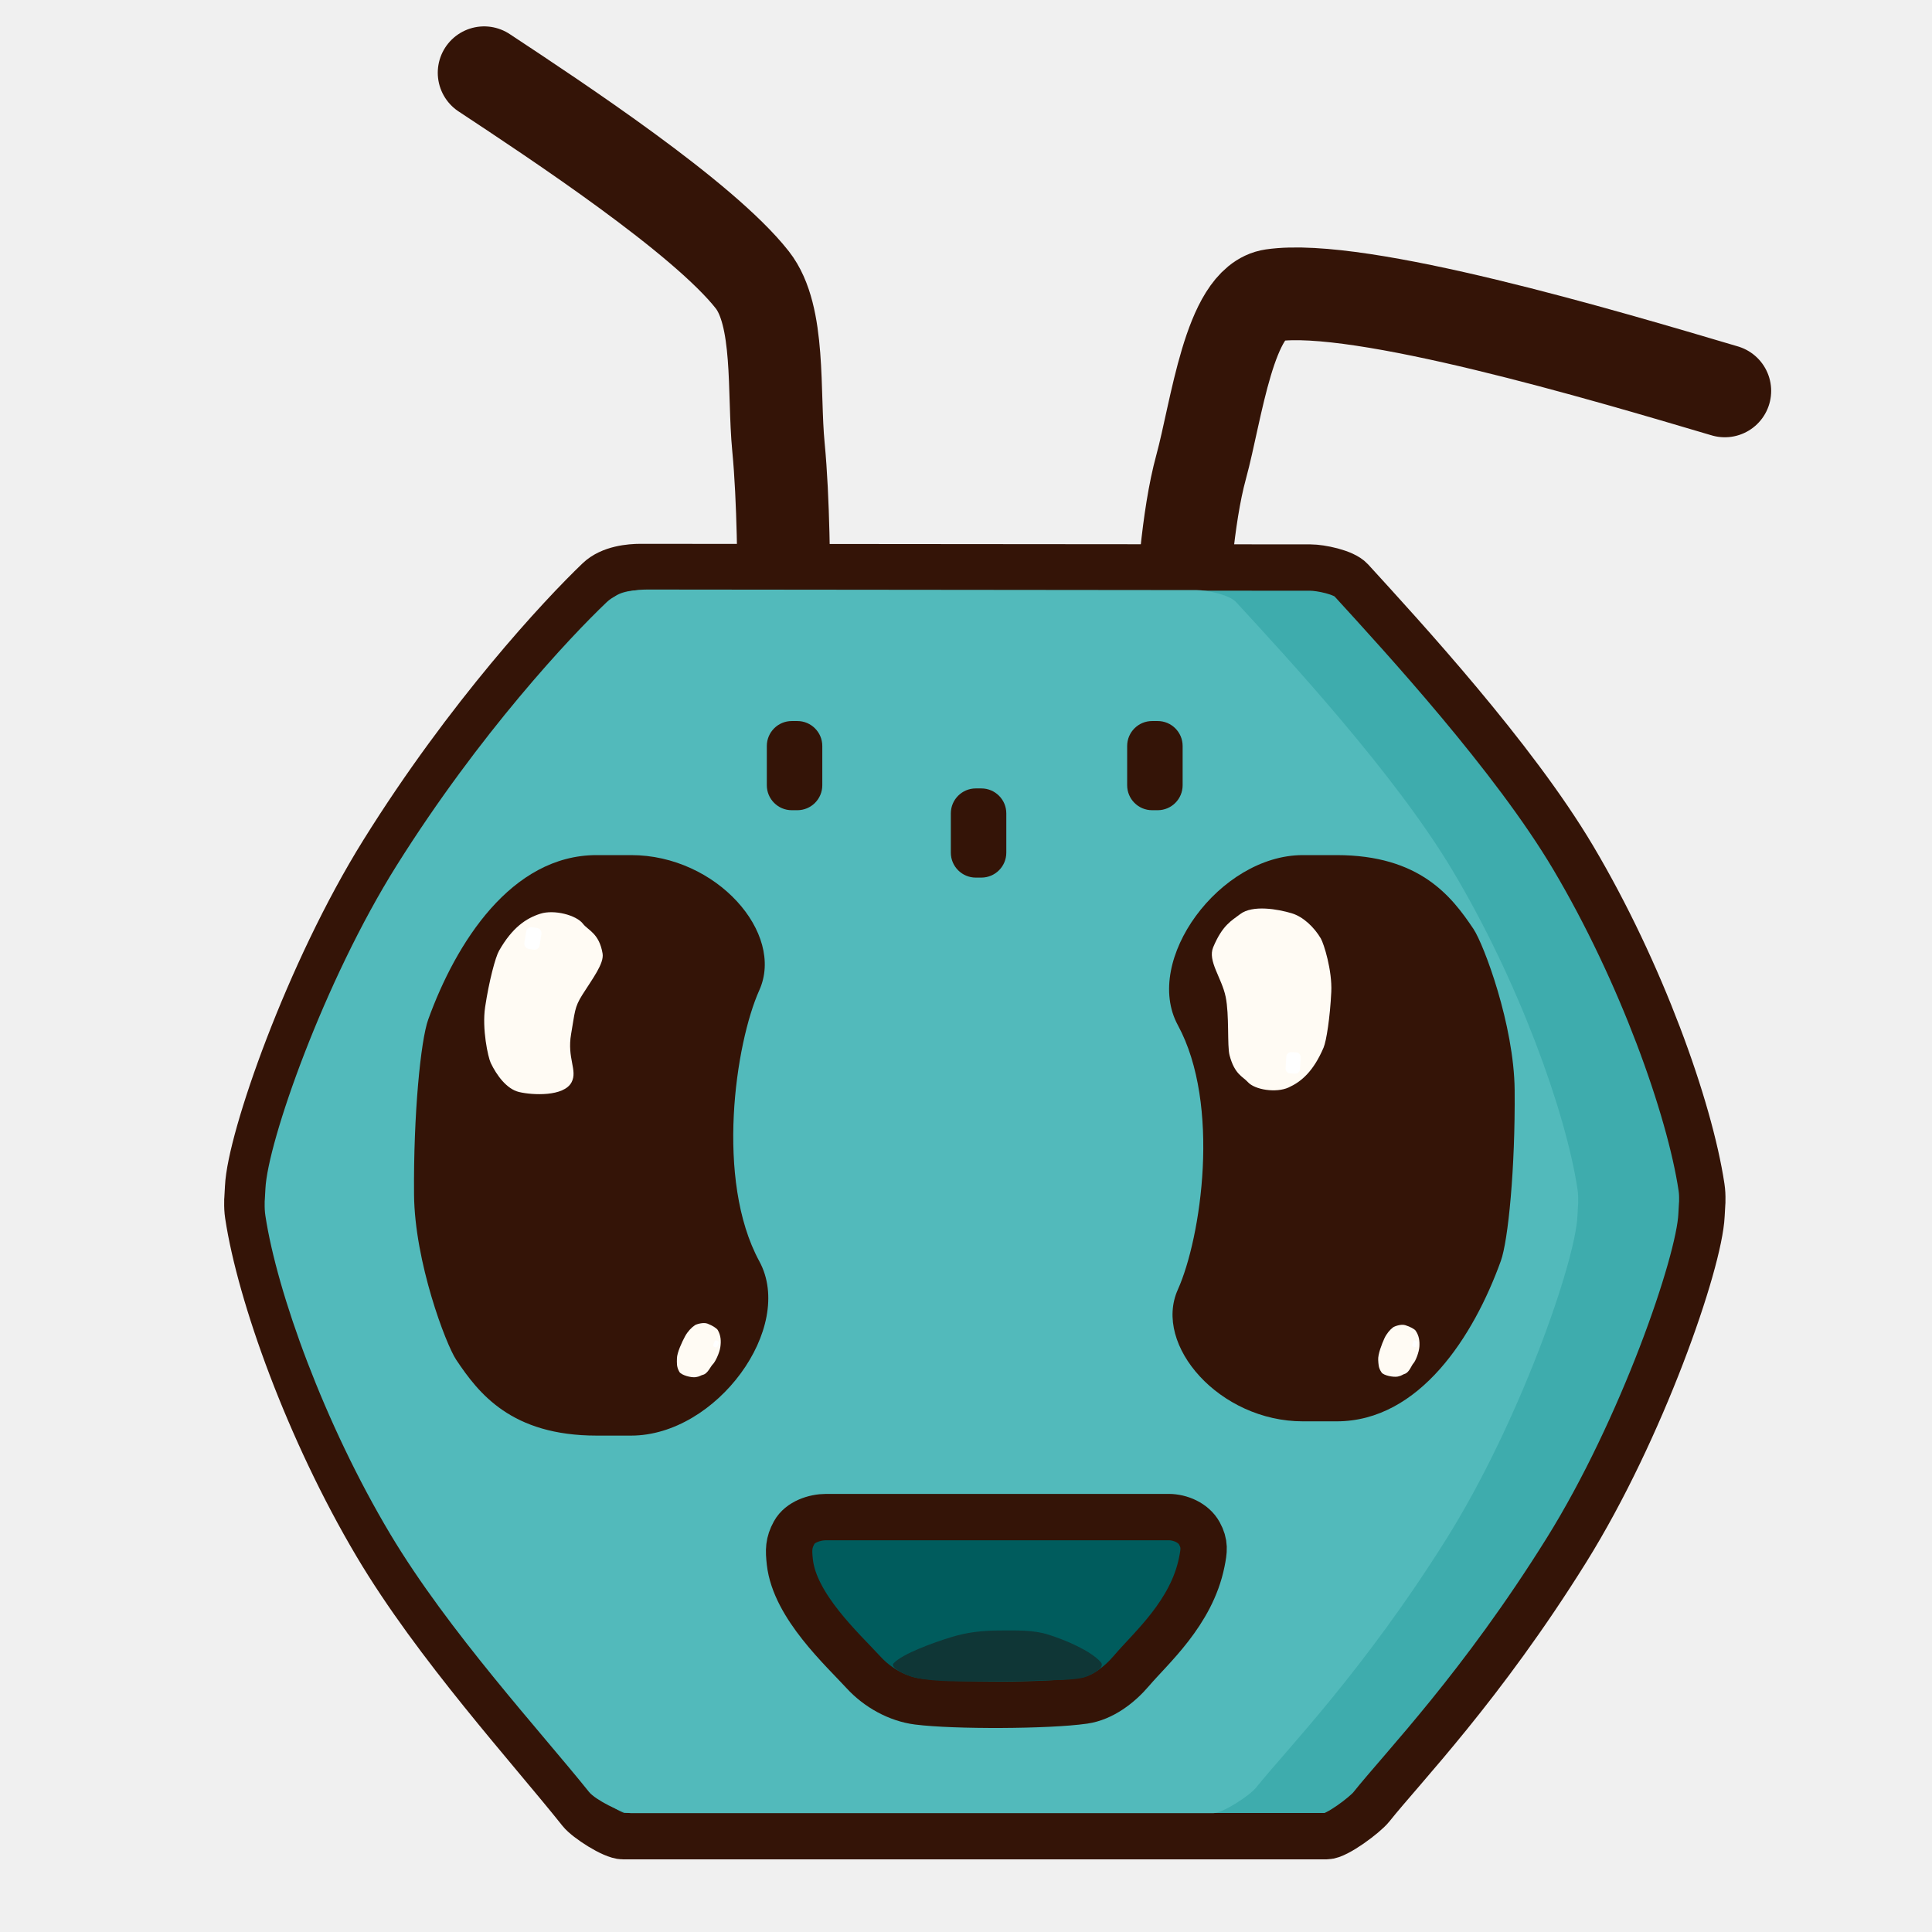
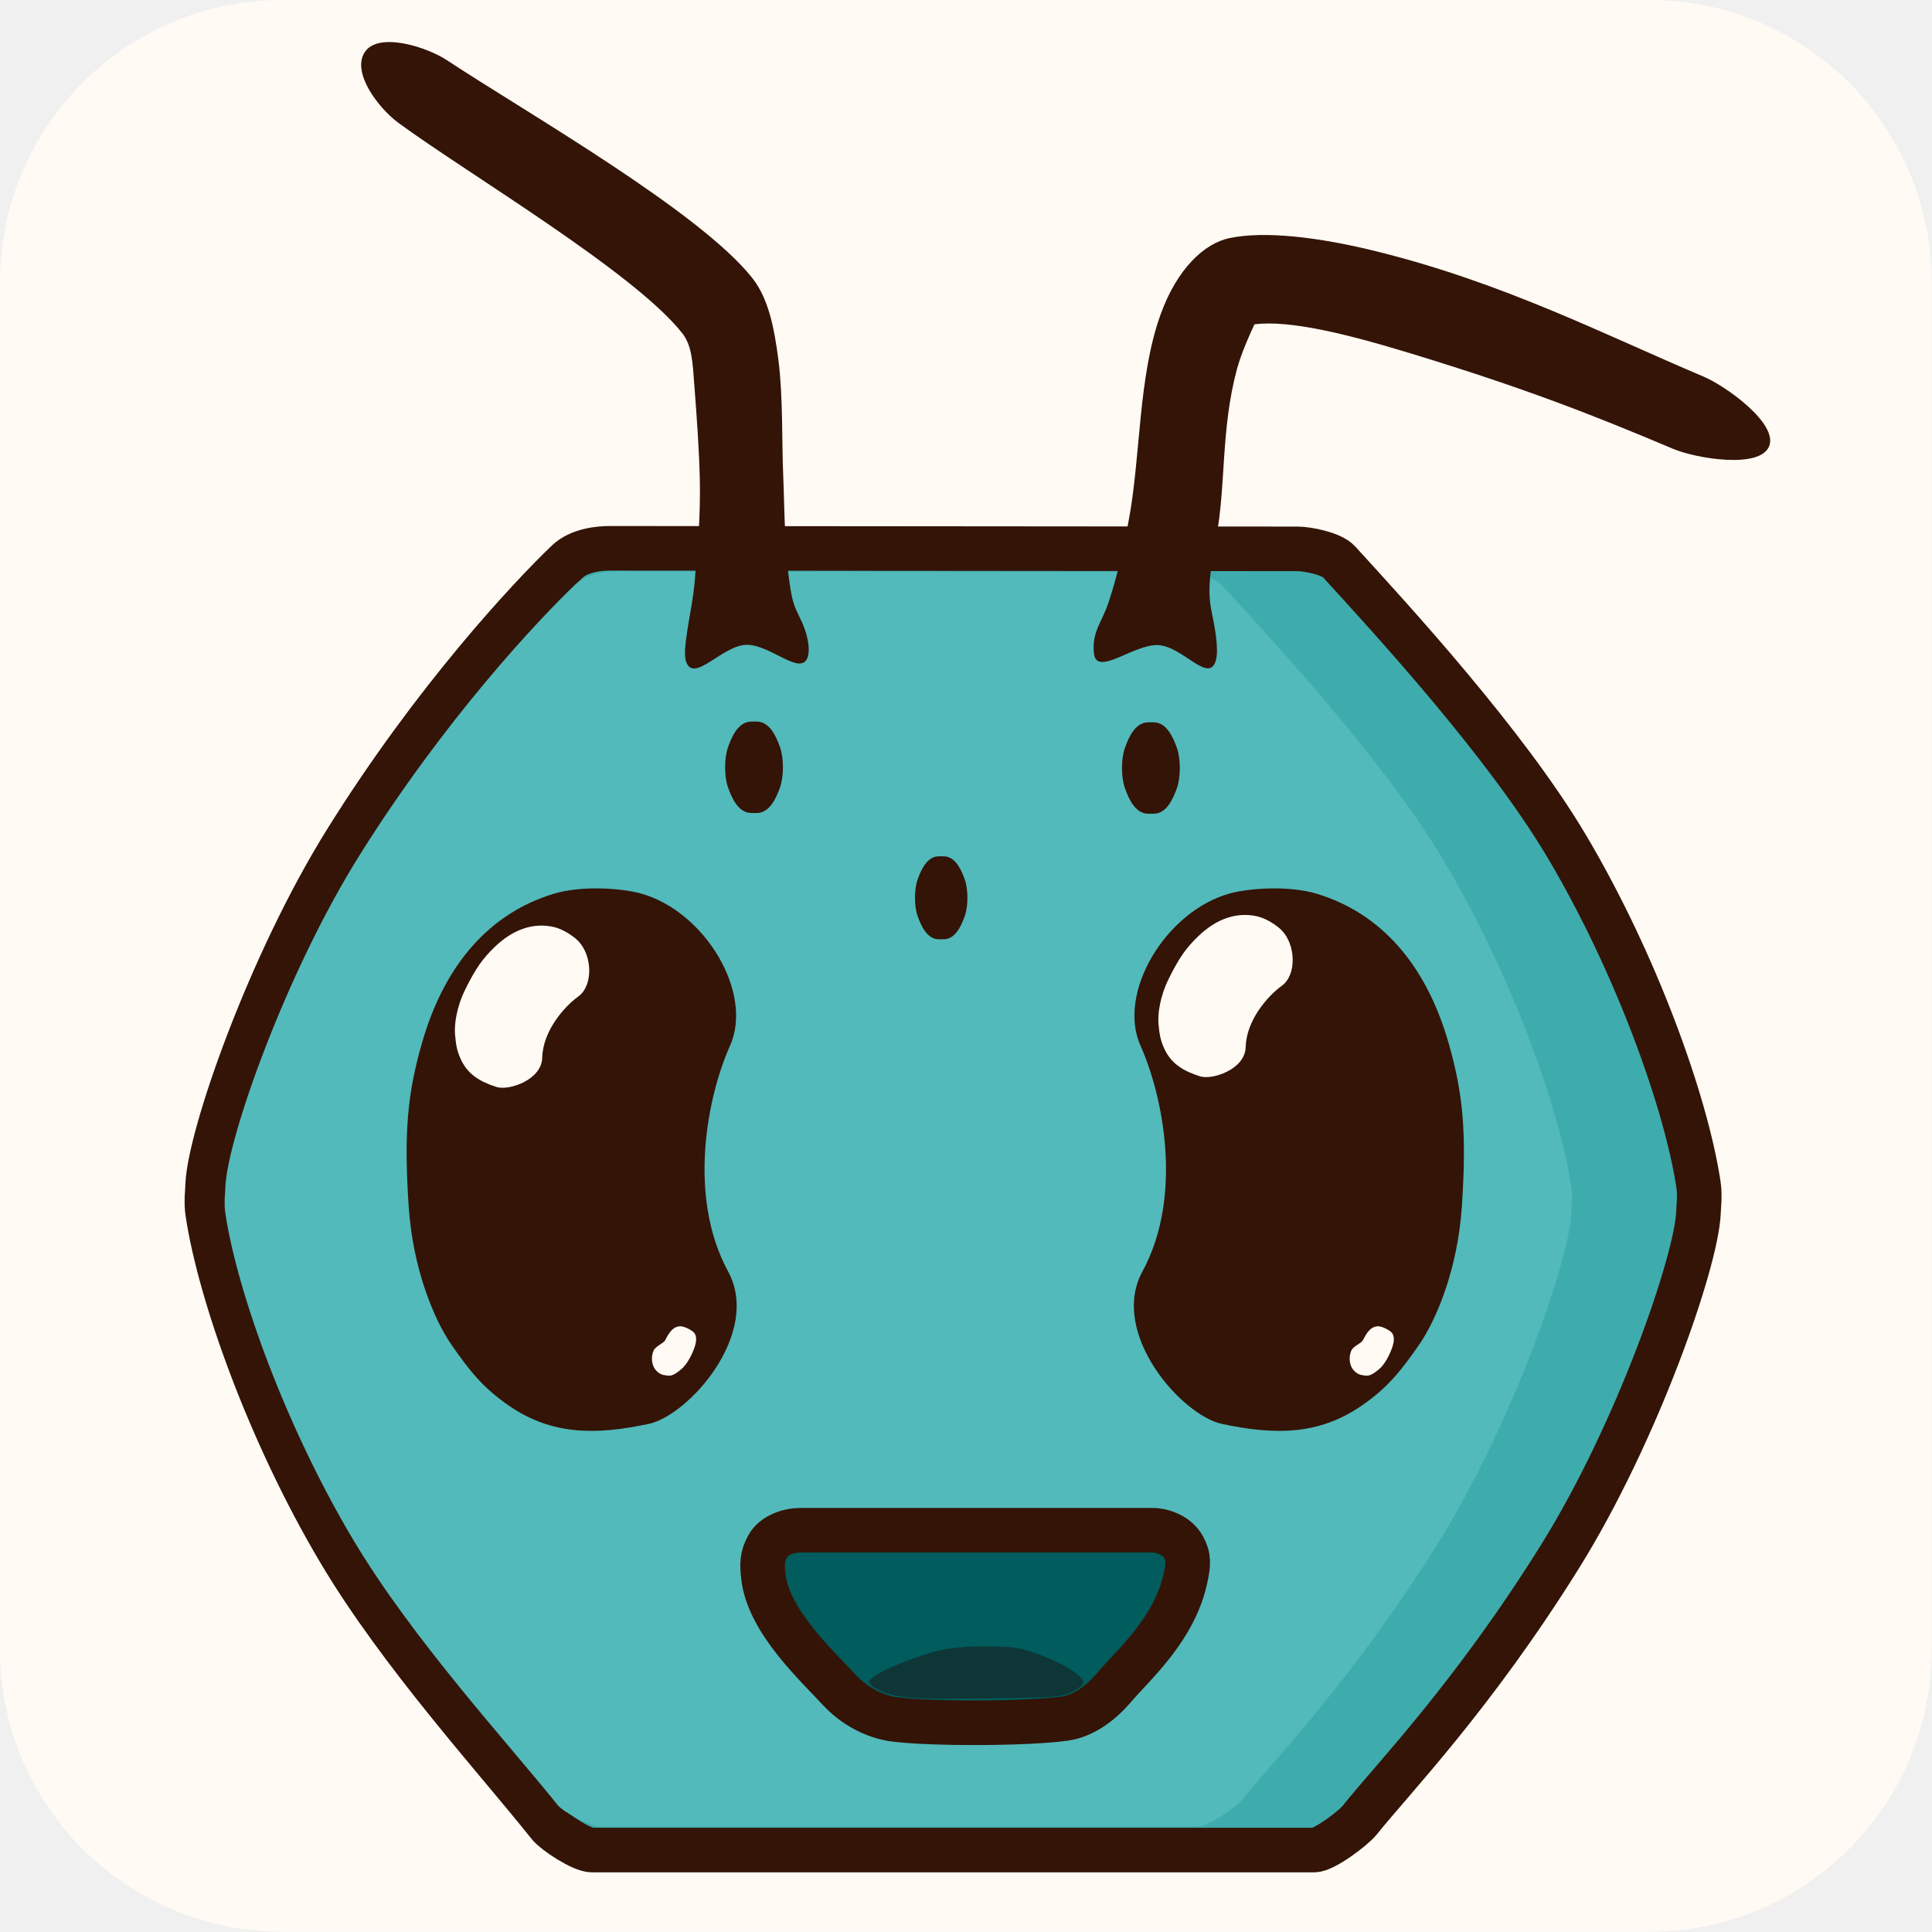
- <svg xmlns="http://www.w3.org/2000/svg" width="100%" height="100%" viewBox="0 0 250 250" version="1.1" xml:space="preserve" style="fill-rule:evenodd;clip-rule:evenodd;stroke-linecap:round;stroke-linejoin:round;stroke-miterlimit:1.5;">
+ <svg xmlns="http://www.w3.org/2000/svg" width="100%" height="100%" viewBox="0 0 260 260" version="1.1" xml:space="preserve" style="fill-rule:evenodd;clip-rule:evenodd;stroke-linecap:round;stroke-linejoin:round;stroke-miterlimit:1.5;">
  <g id="hex-bug">
    </g>
  <g id="init-hex-bug">
    </g>
-   <rect x="-0" y="0" width="250" height="250" style="fill:none;" />
-   <path d="M101.445,78.642C101.429,73.996 101.395,64.703 100.731,57.838C100.047,50.765 101.01,40.869 97.34,36.203C90.992,28.133 72.095,15.654 62.647,9.414" style="fill:none;stroke:rgb(52,20,7);stroke-width:12px;" />
-   <path d="M152.765,81.642C153.048,76.771 153.615,67.03 155.43,60.404C157.413,53.166 159.07,39.023 164.662,38.212C175.955,36.575 207.443,45.913 223.188,50.582" style="fill:none;stroke:rgb(52,20,7);stroke-width:12px;" />
-   <path d="M32.029,155.028C32.051,154.576 32.085,154.115 32.107,153.618C32.391,147.397 39.873,125.844 49.56,110.296C60.574,92.619 72.63,79.682 77.464,75.058C79.008,73.58 81.58,73.371 82.871,73.371L169.579,73.443C170.87,73.443 173.886,74.036 174.819,75.058C181.506,82.382 195.856,97.974 203.569,110.978C212.348,125.777 218.623,143.33 220.175,153.618C220.264,154.207 220.284,154.747 220.273,155.285C220.28,155.464 220.273,155.643 220.254,155.821C220.232,156.273 220.198,156.734 220.175,157.231C219.892,163.451 212.41,185.005 202.723,200.553C191.709,218.23 181.536,228.686 177.442,233.824C176.637,234.833 172.981,237.597 171.69,237.597L80.593,237.597C79.302,237.597 75.925,235.396 75.122,234.386C68.664,226.265 56.427,212.875 48.714,199.871C39.935,185.072 33.659,167.519 32.107,157.231C32.018,156.642 31.999,156.101 32.01,155.563C32.003,155.385 32.009,155.206 32.029,155.028Z" style="fill:rgb(62,172,173);stroke:rgb(52,20,7);stroke-width:6px;" />
-   <path d="M34.268,155.2C34.289,154.763 34.322,154.317 34.344,153.837C34.62,147.825 41.906,126.996 51.339,111.97C62.065,94.888 73.805,82.385 78.512,77.916C80.016,76.488 82.52,76.286 83.778,76.286L154.852,76.356C156.109,76.356 159.045,76.929 159.954,77.916C166.466,84.994 180.44,100.063 187.951,112.629C196.499,126.931 202.611,143.895 204.122,153.837C204.209,154.406 204.227,154.928 204.217,155.448C204.224,155.621 204.217,155.794 204.198,155.965C204.177,156.402 204.144,156.848 204.122,157.329C203.846,163.34 196.56,184.169 187.127,199.195C176.401,216.278 166.495,226.383 162.508,231.348C161.725,232.323 158.257,234.621 157,234.621L81.652,234.621C80.395,234.621 77.014,232.867 76.231,231.891C69.943,224.043 58.026,211.102 50.515,198.536C41.967,184.234 35.855,167.271 34.344,157.329C34.257,156.759 34.239,156.237 34.249,155.717C34.242,155.544 34.249,155.371 34.268,155.2Z" style="fill:rgb(82,186,187);" />
-   <path d="M102.207,202.14C102.035,200.592 102.023,199.664 102.771,198.306C103.518,196.949 105.39,196.31 106.912,196.31C118.294,196.31 139.837,196.31 151.22,196.31C152.742,196.31 154.446,197.049 155.194,198.407C155.941,199.764 155.812,200.645 155.503,202.17C154.174,208.725 148.961,213.206 146.421,216.189C144.835,218.05 142.645,219.724 140.257,220.068C135.649,220.733 123.52,220.782 118.771,220.176C116.157,219.843 113.57,218.397 111.765,216.432C109.004,213.426 102.841,207.822 102.207,202.14Z" style="fill:rgb(0,92,93);stroke:rgb(52,20,7);stroke-width:6px;" />
-   <path d="M115.633,215.226C116.788,213.991 120.781,212.552 123.086,211.845C125.136,211.217 127.092,210.984 129.462,210.984C131.529,210.984 133.67,210.894 135.642,211.515C137.803,212.195 141.077,213.56 142.425,215.066C143.062,215.778 141.491,216.566 140.727,216.898C139.833,217.286 138.292,217.35 137.059,217.395C134.079,217.503 126.041,217.625 122.842,217.547C121.171,217.507 119.065,217.316 117.864,216.929C116.974,216.642 115.13,215.764 115.633,215.226Z" style="fill:rgb(15,54,54);" />
-   <path d="M106.405,96.531L106.405,101.611C106.405,103.394 104.958,104.841 103.176,104.841L102.455,104.841C100.673,104.841 99.226,103.394 99.226,101.611L99.226,96.531C99.226,94.749 100.673,93.302 102.455,93.302L103.176,93.302C104.958,93.302 106.405,94.749 106.405,96.531Z" style="fill:rgb(52,20,7);" />
-   <path d="M130.216,105.252L130.216,110.332C130.216,112.114 128.769,113.561 126.986,113.561L126.266,113.561C124.484,113.561 123.037,112.114 123.037,110.332L123.037,105.252C123.037,103.469 124.484,102.022 126.266,102.022L126.986,102.022C128.769,102.022 130.216,103.469 130.216,105.252Z" style="fill:rgb(52,20,7);" />
-   <path d="M153.033,96.531L153.033,101.611C153.033,103.394 151.586,104.841 149.803,104.841L149.083,104.841C147.301,104.841 145.854,103.394 145.854,101.611L145.854,96.531C145.854,94.749 147.301,93.302 149.083,93.302L149.803,93.302C151.586,93.302 153.033,94.749 153.033,96.531Z" style="fill:rgb(52,20,7);" />
-   <path d="M59.036,175.961C57.682,173.936 53.651,163.261 53.577,154.582C53.489,144.235 54.433,134.632 55.412,131.922C58.988,122.021 66.159,110.65 77.205,110.65L81.67,110.65C92.716,110.65 101.572,120.748 98.258,128.124C95.17,134.999 92.531,152.675 98.258,163.213C102.924,171.798 92.716,185.766 81.67,185.766L77.205,185.766C66.159,185.766 61.936,180.297 59.036,175.961Z" style="fill:rgb(52,20,7);" />
-   <path d="M182.131,168L182.131,172.945C182.131,173.905 181.351,174.685 180.391,174.685L178.736,174.685C177.776,174.685 176.997,173.905 176.997,172.945L176.997,168C176.997,167.04 177.776,166.26 178.736,166.26L180.391,166.26C181.351,166.26 182.131,167.04 182.131,168Z" style="fill:white;" />
-   <path d="M190.67,120.214C191.991,122.189 195.922,132.602 195.995,141.068C196.081,151.161 195.16,160.528 194.205,163.171C190.717,172.829 183.722,183.921 172.947,183.921L168.592,183.921C157.817,183.921 149.179,174.07 152.411,166.876C155.423,160.17 157.998,142.928 152.411,132.649C147.86,124.275 157.817,110.65 168.592,110.65L172.947,110.65C183.722,110.65 187.841,115.985 190.67,120.214Z" style="fill:rgb(52,20,7);" />
-   <path d="M170.91,121.432C171.306,122.103 172.4,125.584 172.267,128.355C172.108,131.66 171.633,134.708 171.272,135.555C169.951,138.651 168.383,139.973 166.75,140.717C165.116,141.462 162.361,141.014 161.471,140.021C160.802,139.277 159.759,139.041 159.102,136.541C158.782,135.326 159.088,131.337 158.599,128.983C158.084,126.507 156.24,124.352 156.988,122.568C158.197,119.687 159.358,119.15 160.462,118.299C162.089,117.044 165.405,117.654 167.146,118.177C168.649,118.628 170.063,119.996 170.91,121.432Z" style="fill:rgb(255,251,244);" />
+   <g id="hexie">
+     </g>
+   <g id="hexie1">
+     </g>
+   <g id="small-eye-shine">
+     </g>
+   <g id="Hexa">
+     </g>
+   <path d="M259.958,37.975L259.958,221.983C259.958,242.942 242.942,259.958 221.983,259.958L37.975,259.958C17.016,259.958 0,242.942 0,221.983L0,37.975C0,17.016 17.016,-0 37.975,-0L221.983,-0C242.942,-0 259.958,17.016 259.958,37.975Z" style="fill:rgb(255,251,244);" />
+   <g id="Hexa1">
+     </g>
+   <path d="M27.868,160.894C27.891,160.411 27.927,159.92 27.951,159.389C28.254,152.754 36.235,129.762 46.569,113.177C58.317,94.32 71.178,80.52 76.334,75.588C77.982,74.011 80.725,73.788 82.103,73.788L174.597,73.865C175.974,73.865 179.19,74.497 180.186,75.588C187.319,83.4 202.626,100.033 210.854,113.904C220.219,129.691 226.913,148.415 228.569,159.389C228.664,160.018 228.684,160.594 228.673,161.168C228.68,161.359 228.673,161.549 228.652,161.739C228.629,162.221 228.593,162.713 228.569,163.244C228.266,169.879 220.285,192.871 209.951,209.456C198.203,228.312 187.351,239.466 182.984,244.947C182.125,246.024 178.225,248.973 176.848,248.973L79.672,248.973C78.295,248.973 74.693,246.624 73.836,245.546C66.948,236.884 53.894,222.6 45.666,208.729C36.302,192.942 29.607,174.218 27.951,163.244C27.857,162.615 27.836,162.039 27.847,161.465C27.84,161.274 27.847,161.083 27.868,160.894Z" style="fill:rgb(62,172,173);stroke:rgb(52,20,7);stroke-width:6px;" />
+   <path d="M30.256,161.077C30.279,160.611 30.314,160.135 30.337,159.623C30.632,153.21 38.404,130.991 48.467,114.963C59.908,96.74 72.431,83.404 77.453,78.637C79.057,77.113 81.729,76.898 83.07,76.898L158.886,76.972C160.227,76.972 163.36,77.583 164.329,78.637C171.276,86.187 186.181,102.261 194.194,115.665C203.313,130.922 209.832,149.017 211.444,159.623C211.536,160.23 211.557,160.787 211.545,161.342C211.553,161.526 211.546,161.71 211.526,161.894C211.503,162.36 211.468,162.835 211.444,163.348C211.149,169.76 203.378,191.979 193.315,208.007C181.874,226.23 171.306,237.009 167.054,242.306C166.218,243.346 162.519,245.798 161.178,245.798L80.803,245.798C79.462,245.798 75.855,243.927 75.02,242.885C68.312,234.514 55.6,220.71 47.588,207.305C38.469,192.048 31.95,173.953 30.337,163.348C30.245,162.74 30.225,162.183 30.236,161.628C30.229,161.444 30.236,161.26 30.256,161.077Z" style="fill:rgb(82,186,187);" />
+   <path d="M102.729,212.15C102.545,210.498 102.533,209.508 103.33,208.06C104.127,206.612 106.124,205.93 107.747,205.93C119.889,205.93 142.87,205.93 155.012,205.93C156.636,205.93 158.454,206.719 159.251,208.167C160.048,209.615 159.911,210.554 159.581,212.182C158.163,219.173 152.603,223.954 149.892,227.136C148.202,229.121 145.865,230.907 143.318,231.274C138.402,231.983 125.464,232.035 120.398,231.389C117.61,231.033 114.849,229.491 112.924,227.395C109.979,224.188 103.405,218.21 102.729,212.15Z" style="fill:rgb(0,92,93);stroke:rgb(52,20,7);stroke-width:6px;" />
+   <path d="M117.051,226.108C118.282,224.791 122.542,223.256 125.001,222.502C127.188,221.831 129.274,221.584 131.802,221.584C134.008,221.584 136.291,221.487 138.395,222.15C140.7,222.875 144.192,224.331 145.63,225.937C146.31,226.697 144.634,227.538 143.819,227.892C142.865,228.306 141.222,228.375 139.907,228.422C136.727,228.538 128.153,228.667 124.741,228.584C122.958,228.541 120.712,228.337 119.43,227.925C118.481,227.619 116.514,226.682 117.051,226.108Z" style="fill:rgb(15,54,54);" />
+   <path d="M60.811,181.054C58.409,177.609 55.559,170.766 54.997,162.335C54.331,152.345 54.855,147.117 56.772,140.409C59.822,129.74 65.935,122.881 74.519,120.279C78.246,119.149 83.581,119.51 86.215,120.234C94.838,122.605 101.446,133.601 98.24,140.738C95.252,147.39 92.44,160.906 97.982,171.102C102.497,179.409 92.712,190.475 87.279,191.627C80.296,193.109 74.365,193.185 68.559,189.218C65.026,186.804 63.213,184.498 60.811,181.054Z" style="fill:rgb(52,20,7);" />
+   <path d="M61.237,139.21C61.124,137.89 61.425,135.57 62.602,133.177C63.996,130.341 64.965,128.995 66.547,127.465C69.064,125.03 71.817,124.12 74.574,124.763C75.771,125.042 77.172,125.983 77.777,126.596C79.76,128.605 79.831,132.653 77.829,134.098C75.962,135.444 73.061,138.695 72.967,142.356C72.89,145.339 68.47,146.819 66.803,146.277C64.661,145.58 63.028,144.665 62.067,142.664C61.482,141.447 61.35,140.531 61.237,139.21Z" style="fill:rgb(255,251,244);" />
+   <path d="M91.729,184.225C90.359,185.406 90.027,185.121 89.462,185.065C88.729,184.993 88.19,184.406 87.972,183.946C87.62,183.202 87.7,182.358 87.953,181.768C88.206,181.178 89.245,180.798 89.489,180.406C89.753,179.981 90.311,178.509 91.532,178.484C92.109,178.472 93.182,179.031 93.457,179.419C93.896,180.039 93.589,180.986 93.418,181.46C93.066,182.436 92.425,183.626 91.729,184.225Z" style="fill:rgb(255,251,244);" />
  <clipPath id="_clip1">
-     <path d="M170.91,121.432C171.306,122.103 172.4,125.584 172.267,128.355C172.108,131.66 171.633,134.708 171.272,135.555C169.951,138.651 168.383,139.973 166.75,140.717C165.116,141.462 162.361,141.014 161.471,140.021C160.802,139.277 159.759,139.041 159.102,136.541C158.782,135.326 159.088,131.337 158.599,128.983C158.084,126.507 156.24,124.352 156.988,122.568C158.197,119.687 159.358,119.15 160.462,118.299C162.089,117.044 165.405,117.654 167.146,118.177C168.649,118.628 170.063,119.996 170.91,121.432Z" />
+     <path d="M91.729,184.225C90.359,185.406 90.027,185.121 89.462,185.065C88.729,184.993 88.19,184.406 87.972,183.946C87.62,183.202 87.7,182.358 87.953,181.768C88.206,181.178 89.245,180.798 89.489,180.406C89.753,179.981 90.311,178.509 91.532,178.484C92.109,178.472 93.182,179.031 93.457,179.419C93.896,180.039 93.589,180.986 93.418,181.46C93.066,182.436 92.425,183.626 91.729,184.225Z" />
  </clipPath>
  <g clip-path="url(#_clip1)">
-     <path d="M168.311,136.846L168.227,138.338C168.207,138.687 167.908,138.954 167.558,138.935L166.956,138.9C166.607,138.881 166.34,138.581 166.359,138.232L166.444,136.741C166.463,136.391 166.763,136.124 167.112,136.144L167.714,136.178C168.064,136.197 168.331,136.497 168.311,136.846Z" style="fill:white;" />
+     <path d="M88.301,182.657L88.144,182.566C88.052,182.513 88.021,182.396 88.074,182.305L88.298,181.916C88.351,181.825 88.468,181.793 88.559,181.846L88.717,181.937C88.808,181.99 88.84,182.107 88.787,182.198L88.563,182.587C88.51,182.678 88.393,182.71 88.301,182.657Z" style="fill:white;" />
  </g>
-   <path d="M63.504,137.55C63.153,136.818 62.35,133.128 62.777,130.301C63.285,126.931 64.103,123.858 64.574,123.03C66.295,120.002 68.095,118.821 69.906,118.239C71.717,117.657 74.595,118.421 75.439,119.538C76.072,120.375 77.534,120.748 77.974,123.384C78.188,124.666 76.692,126.613 75.36,128.717C74.315,130.368 74.4,130.965 73.904,133.786C73.346,136.956 74.772,138.496 73.96,140.043C72.972,141.924 68.907,141.721 67.165,141.305C65.548,140.92 64.255,139.116 63.504,137.55Z" style="fill:rgb(255,251,244);" />
-   <clipPath id="_clip2">
-     <path d="M63.504,137.55C63.153,136.818 62.35,133.128 62.777,130.301C63.285,126.931 64.103,123.858 64.574,123.03C66.295,120.002 68.095,118.821 69.906,118.239C71.717,117.657 74.595,118.421 75.439,119.538C76.072,120.375 77.534,120.748 77.974,123.384C78.188,124.666 76.692,126.613 75.36,128.717C74.315,130.368 74.4,130.965 73.904,133.786C73.346,136.956 74.772,138.496 73.96,140.043C72.972,141.924 68.907,141.721 67.165,141.305C65.548,140.92 64.255,139.116 63.504,137.55Z" />
-   </clipPath>
-   <g clip-path="url(#_clip2)">
-     <path d="M67.854,122.011L68.089,120.538C68.148,120.169 68.496,119.918 68.864,119.977L69.5,120.079C69.869,120.138 70.12,120.485 70.061,120.854L69.825,122.327C69.766,122.695 69.419,122.947 69.05,122.888L68.415,122.786C68.046,122.727 67.795,122.38 67.854,122.011Z" style="fill:white;" />
-   </g>
-   <path d="M180.258,171.762C180.443,171.624 181.285,171.308 181.832,171.474C182.484,171.673 183.046,171.993 183.173,172.177C183.641,172.851 183.717,173.557 183.668,174.267C183.619,174.978 183.189,176.107 182.878,176.438C182.645,176.686 182.352,177.608 181.763,177.781C181.477,177.865 181.411,178.017 180.873,178.126C180.306,178.241 179.05,177.988 178.78,177.605C178.342,176.986 178.376,176.481 178.338,175.987C178.283,175.259 178.814,173.903 179.134,173.199C179.41,172.591 179.862,172.057 180.258,171.762Z" style="fill:rgb(255,251,244);" />
-   <clipPath id="_clip3">
-     <path d="M180.258,171.762C180.443,171.624 181.285,171.308 181.832,171.474C182.484,171.673 183.046,171.993 183.173,172.177C183.641,172.851 183.717,173.557 183.668,174.267C183.619,174.978 183.189,176.107 182.878,176.438C182.645,176.686 182.352,177.608 181.763,177.781C181.477,177.865 181.411,178.017 180.873,178.126C180.306,178.241 179.05,177.988 178.78,177.605C178.342,176.986 178.376,176.481 178.338,175.987C178.283,175.259 178.814,173.903 179.134,173.199C179.41,172.591 179.862,172.057 180.258,171.762Z" />
-   </clipPath>
-   <g clip-path="url(#_clip3)">
-     <path d="M183.132,173.481L183.306,173.538C183.407,173.57 183.463,173.679 183.43,173.781L183.298,174.187C183.265,174.288 183.157,174.344 183.055,174.311L182.881,174.255C182.78,174.222 182.724,174.113 182.757,174.012L182.889,173.605C182.922,173.504 183.03,173.448 183.132,173.481Z" style="fill:white;" />
-   </g>
-   <path d="M89.919,171.482C90.121,171.349 91.011,171.071 91.559,171.28C92.211,171.53 92.761,171.902 92.877,172.104C93.3,172.842 93.319,173.588 93.209,174.33C93.099,175.073 92.564,176.232 92.217,176.56C91.956,176.806 91.579,177.754 90.96,177.899C90.659,177.969 90.579,178.124 90.017,178.205C89.426,178.29 88.158,177.943 87.913,177.524C87.516,176.846 87.592,176.318 87.595,175.797C87.599,175.029 88.258,173.638 88.645,172.919C88.98,172.298 89.488,171.767 89.919,171.482Z" style="fill:rgb(255,251,244);" />
-   <clipPath id="_clip4">
-     <path d="M89.919,171.482C90.121,171.349 91.011,171.071 91.559,171.28C92.211,171.53 92.761,171.902 92.877,172.104C93.3,172.842 93.319,173.588 93.209,174.33C93.099,175.073 92.564,176.232 92.217,176.56C91.956,176.806 91.579,177.754 90.96,177.899C90.659,177.969 90.579,178.124 90.017,178.205C89.426,178.29 88.158,177.943 87.913,177.524C87.516,176.846 87.592,176.318 87.595,175.797C87.599,175.029 88.258,173.638 88.645,172.919C88.98,172.298 89.488,171.767 89.919,171.482Z" />
-   </clipPath>
-   <g clip-path="url(#_clip4)">
-     <path d="M92.724,173.471L92.899,173.541C93,173.582 93.049,173.697 93.008,173.798L92.834,174.228C92.793,174.329 92.678,174.378 92.577,174.337L92.402,174.267C92.301,174.226 92.252,174.111 92.293,174.009L92.467,173.58C92.508,173.479 92.623,173.43 92.724,173.471Z" style="fill:white;" />
-   </g>
+   <path d="M190.919,181.054C193.321,177.609 196.171,170.766 196.733,162.335C197.399,152.345 196.875,147.117 194.958,140.409C191.908,129.74 185.794,122.881 177.21,120.279C173.483,119.149 168.149,119.51 165.515,120.234C156.892,122.605 150.283,133.601 153.489,140.738C156.477,147.39 159.289,160.906 153.748,171.102C149.233,179.409 159.017,190.475 164.45,191.627C171.434,193.109 177.364,193.185 183.17,189.218C186.704,186.804 188.517,184.498 190.919,181.054Z" style="fill:rgb(52,20,7);" />
+   <path d="M155.906,137.777C155.793,136.457 156.094,134.137 157.271,131.744C158.665,128.908 159.634,127.562 161.216,126.032C163.733,123.597 166.486,122.687 169.243,123.33C170.44,123.609 171.841,124.55 172.446,125.163C174.429,127.172 174.5,131.22 172.498,132.665C170.631,134.012 167.73,137.262 167.636,140.923C167.559,143.906 163.139,145.386 161.472,144.844C159.33,144.147 157.697,143.232 156.736,141.231C156.151,140.014 156.019,139.098 155.906,137.777Z" style="fill:rgb(255,251,244);" />
+   <path d="M185.626,184.225C184.255,185.406 183.923,185.121 183.359,185.065C182.626,184.993 182.086,184.406 181.869,183.946C181.517,183.202 181.597,182.358 181.849,181.768C182.102,181.178 183.142,180.798 183.386,180.406C183.65,179.981 184.207,178.509 185.428,178.484C186.006,178.472 187.079,179.031 187.353,179.419C187.792,180.039 187.485,180.986 187.314,181.46C186.962,182.436 186.322,183.626 185.626,184.225Z" style="fill:rgb(255,251,244);" />
+   <path d="M168.823,43.641C168.366,44.603 167.055,47.452 166.448,49.732C164.257,57.962 165.024,65.336 163.634,72.567C162.414,78.914 162.716,80.69 163.119,82.639C163.41,84.045 164.079,87.35 163.616,88.906C162.673,92.08 159.147,86.95 155.839,86.815C152.53,86.68 147.512,91.17 147.209,87.873C146.944,84.993 148.271,83.792 149.17,81.103C149.993,78.639 150.835,75.58 151.849,70.302C153.545,61.48 153.116,50.78 156.207,42.262C158.42,36.165 162.057,32.745 165.48,32.037C170.111,31.08 177.25,31.828 185.525,33.897C202.56,38.157 215.934,45.049 229.228,50.667C232.278,51.956 239.359,57.036 238.07,60.087C236.781,63.137 228.215,61.694 225.164,60.405C214.104,55.73 205.037,52.19 189.793,47.545C181.264,44.946 173.64,43.058 168.823,43.641Z" style="fill:rgb(52,20,7);" />
+   <path d="M108.773,88.138C108.092,91.379 103.823,86.765 100.511,86.777C97.2,86.788 93.307,92.119 92.306,88.962C91.828,87.456 92.887,82.993 93.323,79.765C93.548,78.103 93.619,76.325 93.801,74.443C94.123,71.115 94.232,67.611 94.182,64.796C94.111,60.79 93.764,56.058 93.437,51.815C93.215,48.935 93.161,46.554 91.821,44.849C85.326,36.592 62.768,23.27 53.623,16.538C50.956,14.575 47.266,9.773 49.091,7.01C50.916,4.247 57.399,6.288 60.162,8.113C70.652,15.041 94.205,28.47 101.253,37.431C103.402,40.164 104.192,44.049 104.759,48.478C105.387,53.378 105.207,59.403 105.402,64.003C105.589,68.453 105.563,75.267 106.562,80.232C106.887,81.849 107.495,82.716 108.036,83.981C108.62,85.344 108.995,87.082 108.773,88.138Z" style="fill:rgb(52,20,7);" />
+   <path d="M158.382,100.647C158.907,102.125 158.907,104.589 158.382,106.067C157.858,107.544 156.972,109.511 155.236,109.511L154.534,109.511C152.797,109.511 151.911,107.544 151.387,106.067C150.863,104.589 150.863,102.125 151.387,100.647C151.911,99.17 152.797,97.203 154.534,97.203L155.236,97.203C156.972,97.203 157.858,99.17 158.382,100.647Z" style="fill:rgb(52,20,7);" />
+   <path d="M104.97,100.548C105.495,102.025 105.495,104.49 104.97,105.967C104.446,107.444 103.56,109.412 101.823,109.412L101.121,109.412C99.385,109.412 98.499,107.444 97.975,105.967C97.45,104.49 97.45,102.025 97.975,100.548C98.499,99.07 99.385,97.103 101.121,97.103L101.823,97.103C103.56,97.103 104.446,99.07 104.97,100.548Z" style="fill:rgb(52,20,7);" />
+   <path d="M129.834,118.362C130.31,119.702 130.31,121.938 129.834,123.278C129.359,124.618 128.555,126.403 126.98,126.403L126.343,126.403C124.768,126.403 123.965,124.618 123.489,123.278C123.013,121.938 123.013,119.702 123.489,118.362C123.965,117.022 124.768,115.238 126.343,115.238L126.98,115.238C128.555,115.238 129.359,117.022 129.834,118.362Z" style="fill:rgb(52,20,7);" />
</svg>
